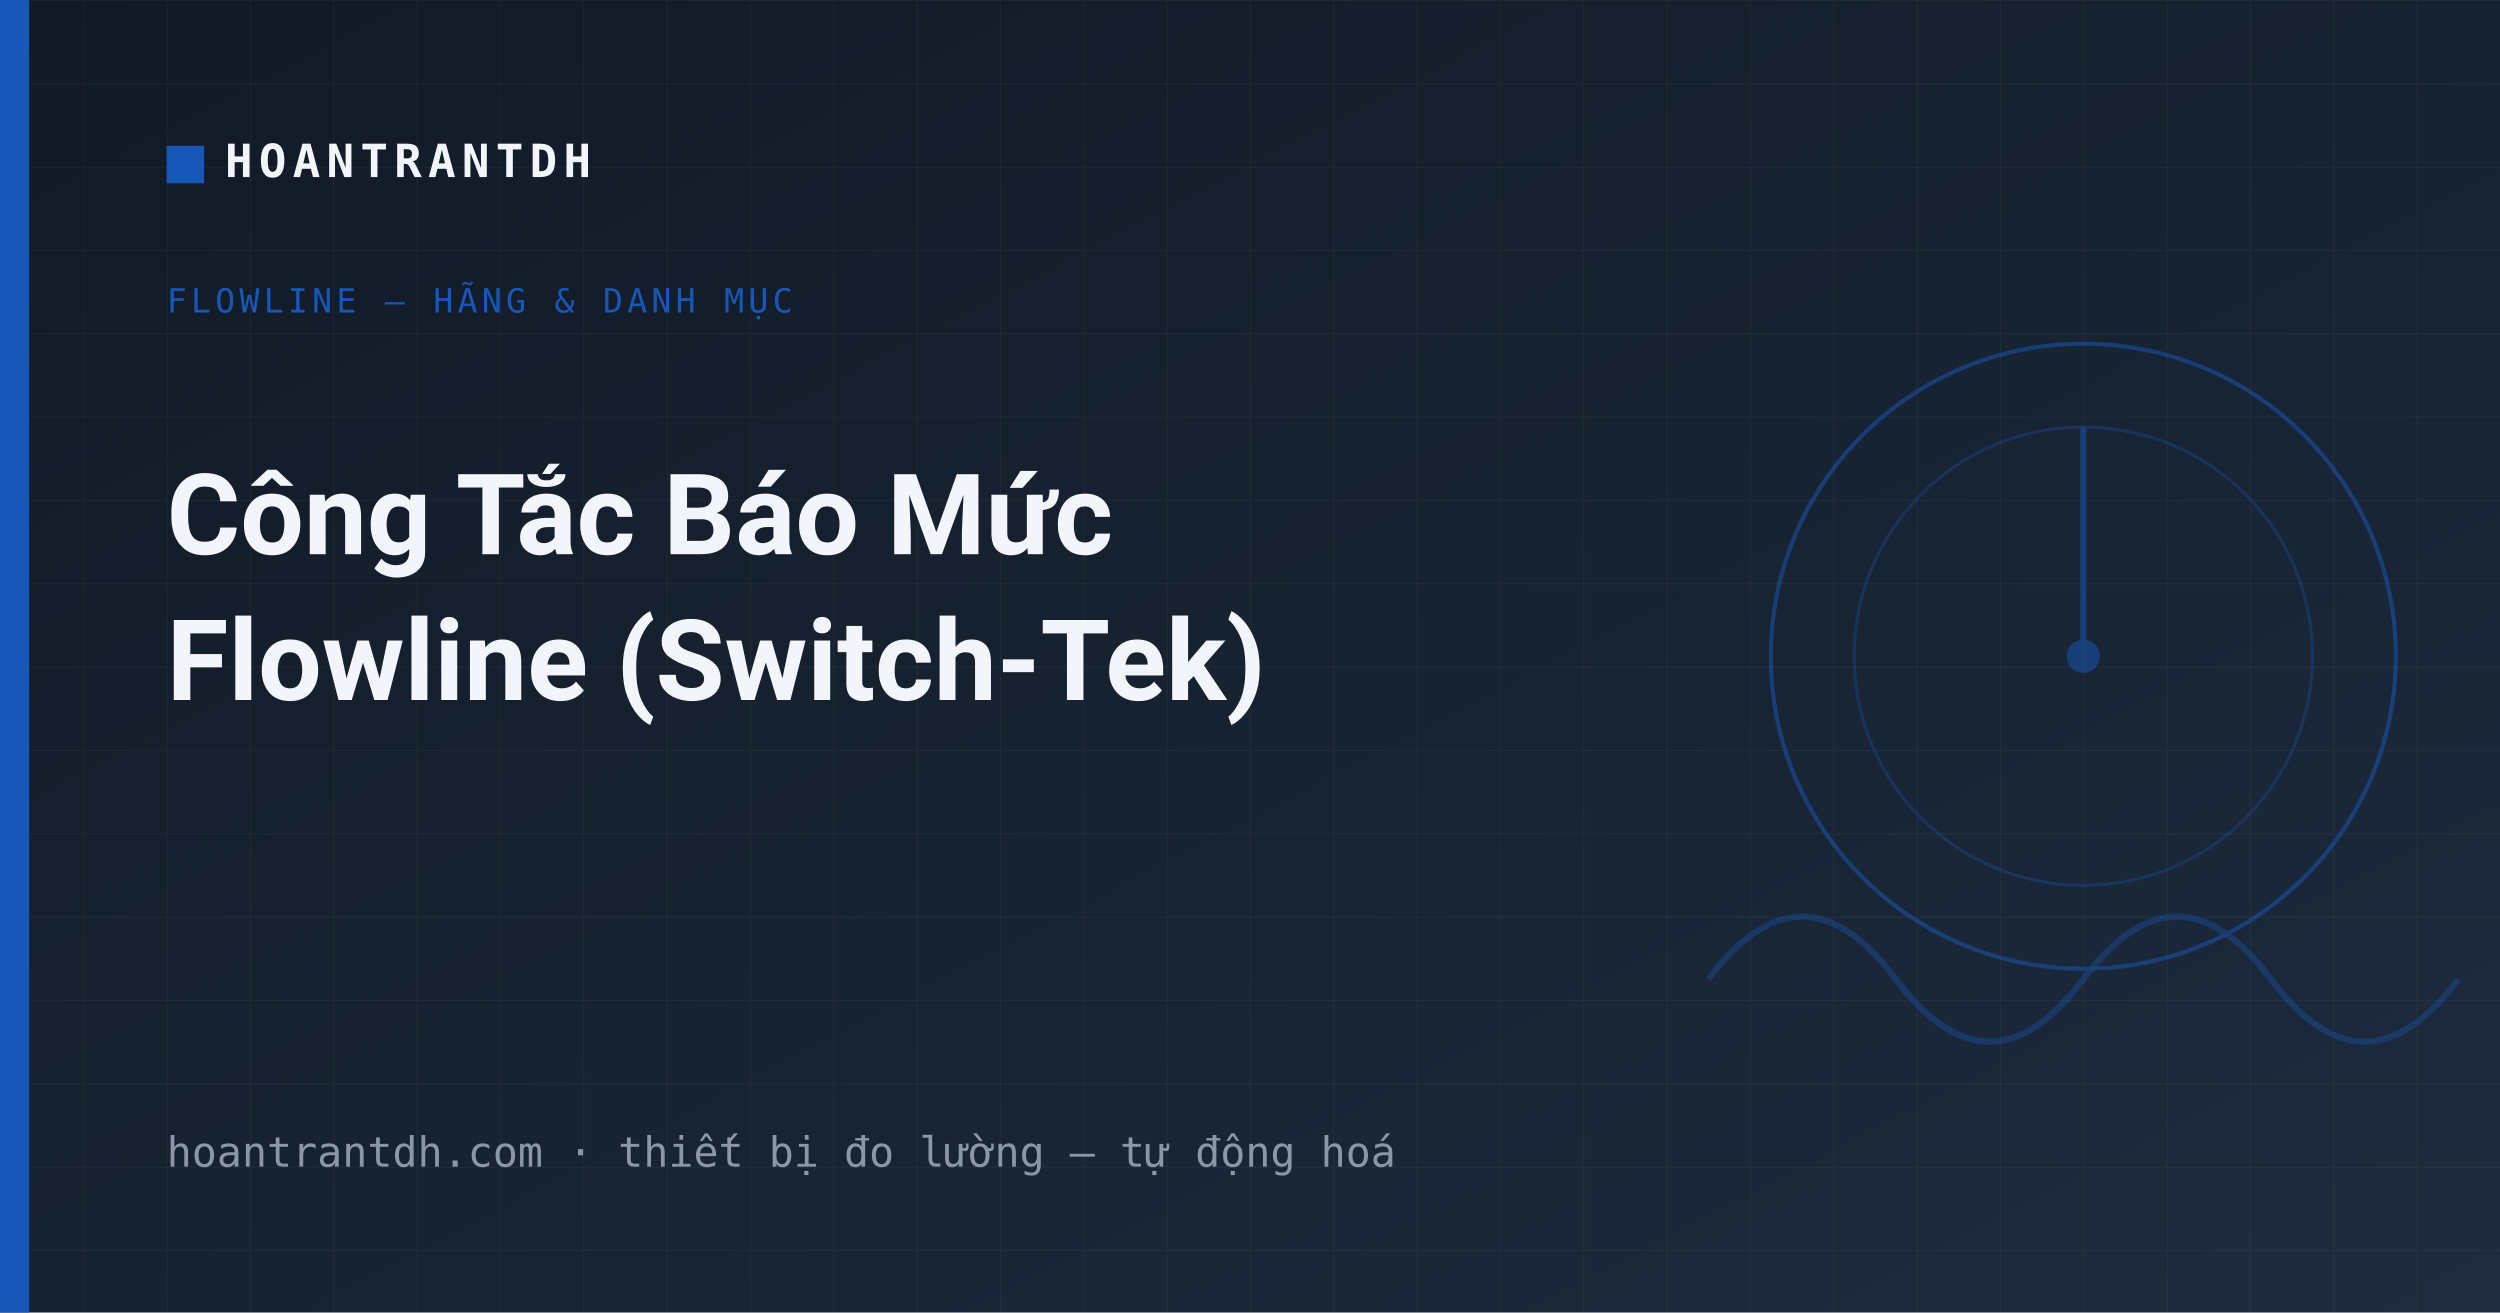
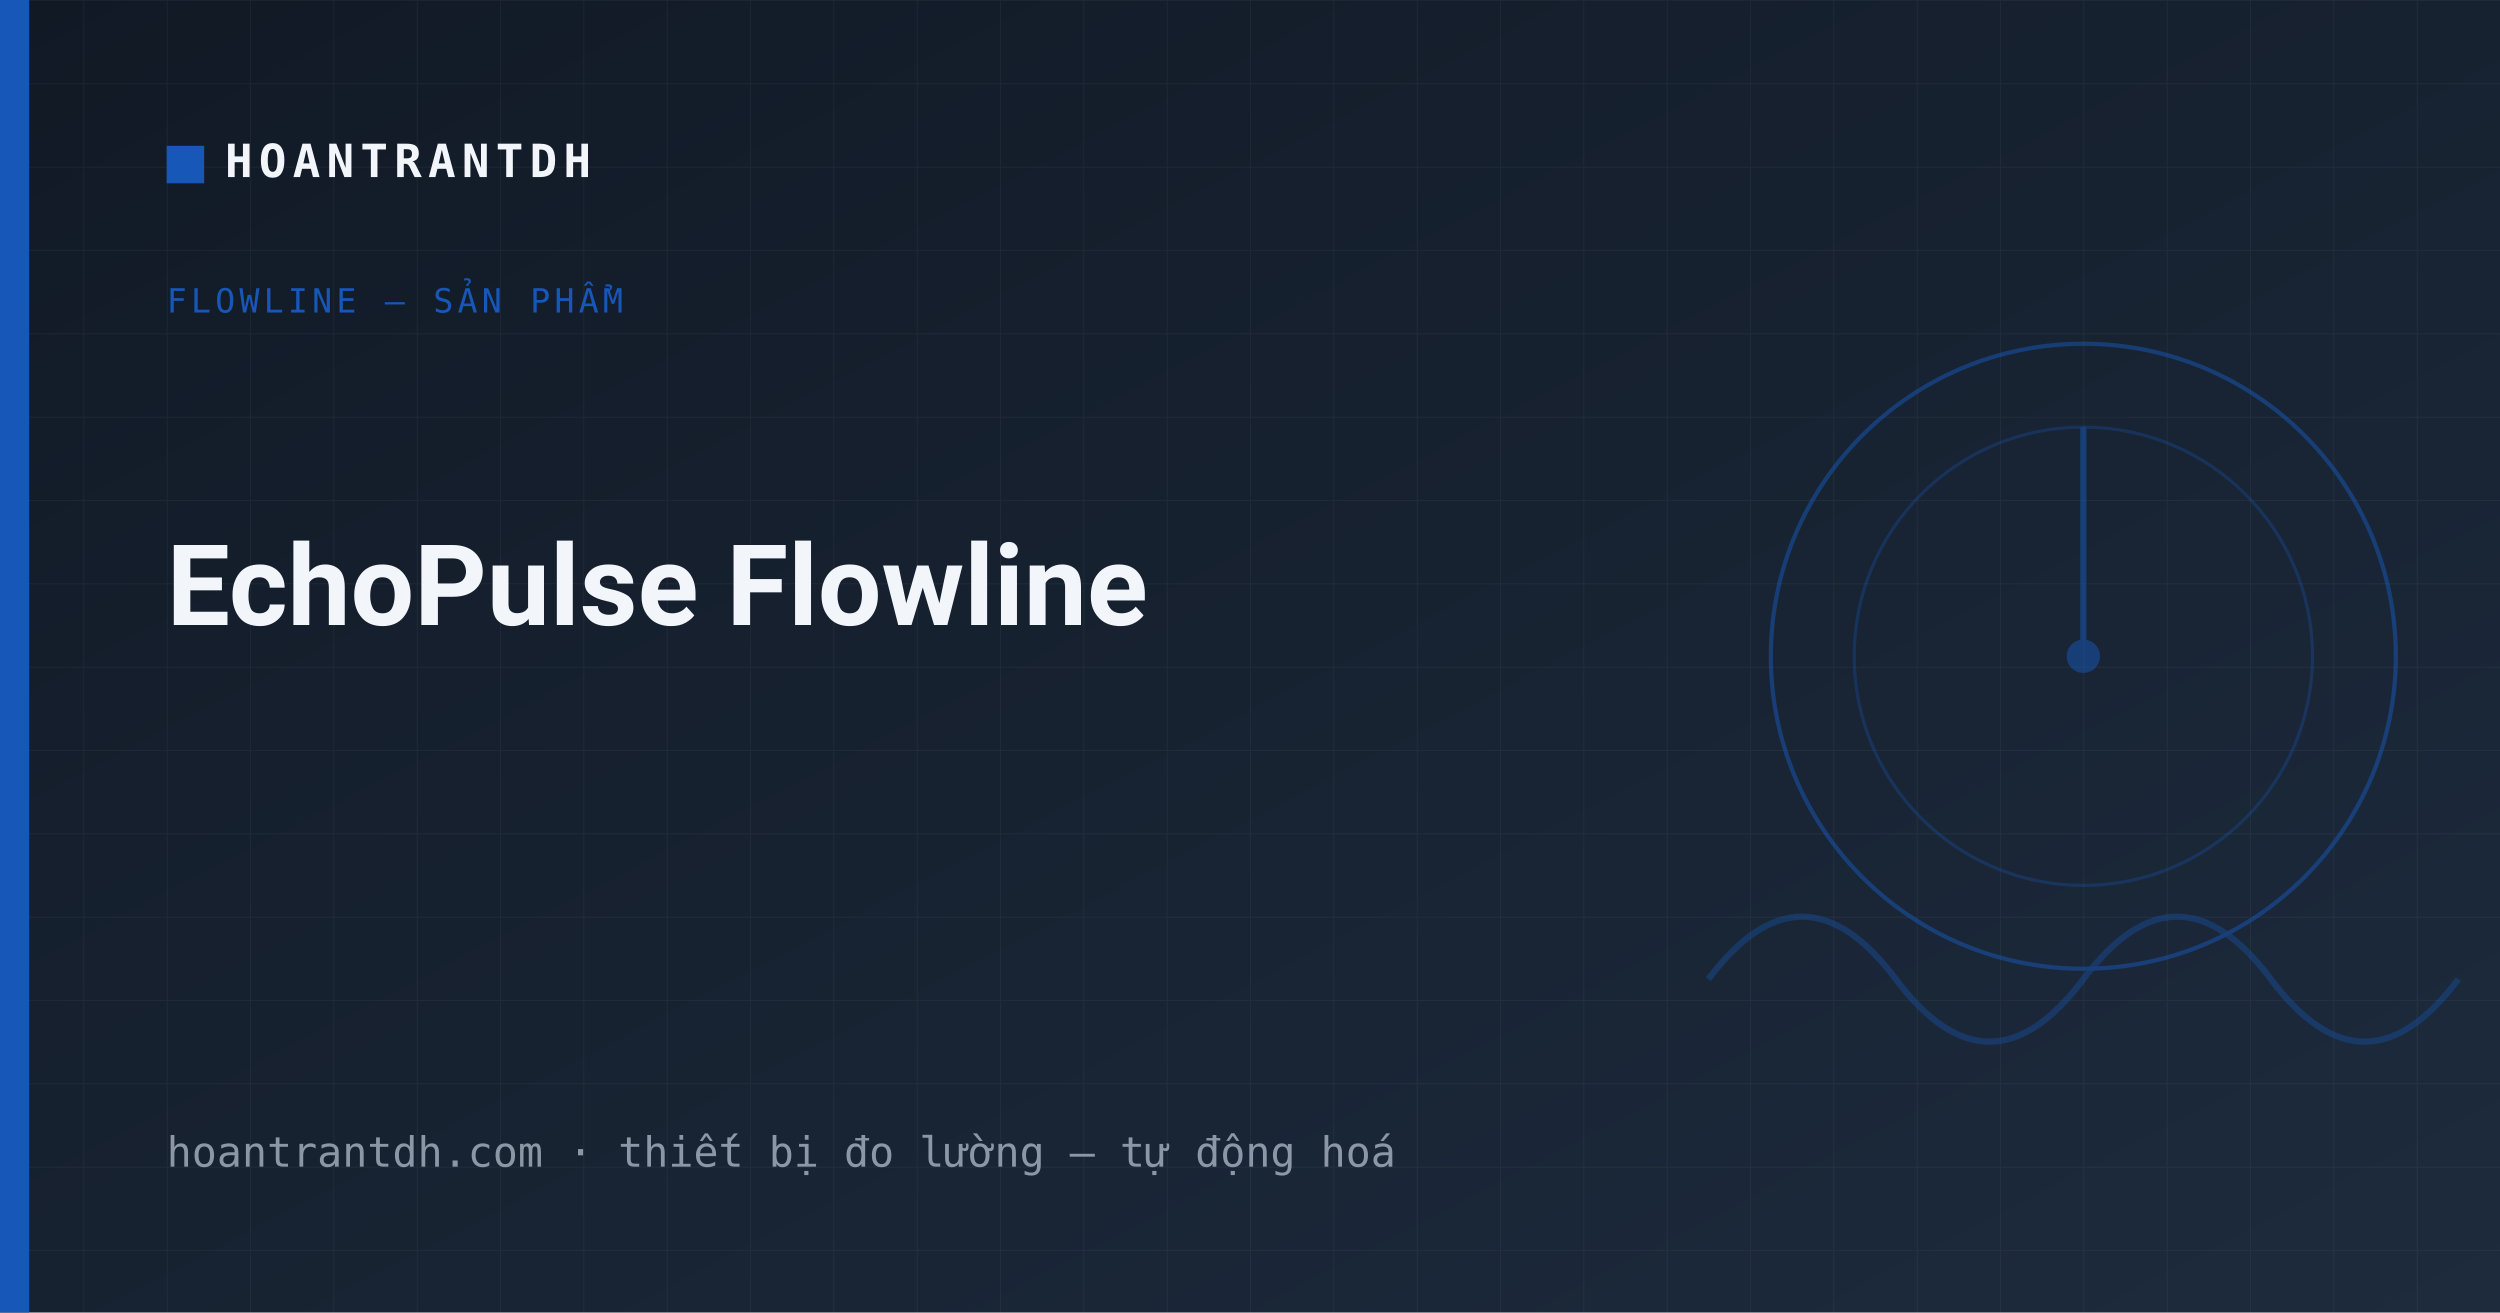
<svg xmlns="http://www.w3.org/2000/svg" width="1200" height="630" viewBox="0 0 1200 630" role="img">
  <defs>
    <linearGradient id="bg" x1="0" y1="0" x2="1" y2="1">
      <stop offset="0" stop-color="#111925" />
      <stop offset="1" stop-color="#1d2b3d" />
    </linearGradient>
    <pattern id="grid" width="40" height="40" patternUnits="userSpaceOnUse">
      <path d="M40 0H0V40" fill="none" stroke="#ffffff" stroke-opacity="0.04" stroke-width="1" />
    </pattern>
  </defs>
  <rect width="1200" height="630" fill="url(#bg)" />
  <rect width="1200" height="630" fill="url(#grid)" />
  <rect x="0" y="0" width="14" height="630" fill="#1657b8" />
  <g opacity="0.5">
    <circle cx="1000" cy="315" r="150" fill="none" stroke="#1657b8" stroke-width="2" />
    <circle cx="1000" cy="315" r="110" fill="none" stroke="#1657b8" stroke-width="1.5" stroke-opacity="0.6" />
    <path d="M1000 315 L1000 205" stroke="#1657b8" stroke-width="3" />
    <circle cx="1000" cy="315" r="8" fill="#1657b8" />
    <path d="M820 470 q45 -60 90 0 t90 0 t90 0 t90 0" fill="none" stroke="#1657b8" stroke-width="3" stroke-opacity="0.7" />
  </g>
  <g font-family="Consolas,Menlo,monospace">
    <rect x="80" y="70" width="18" height="18" fill="#1657b8" />
    <text x="108" y="85" font-size="22" font-weight="700" letter-spacing="3" fill="#f2f5fa">HOANTRANTDH</text>
-     <text x="80" y="150" font-size="16" letter-spacing="2" fill="#1657b8">FLOWLINE — HÃNG &amp; DANH MỤC</text>
+     <text x="80" y="150" font-size="16" letter-spacing="2" fill="#1657b8">FLOWLINE — SẢN PHẨM</text>
  </g>
-   <text x="80" y="266" font-family="Segoe UI,Roboto,Arial,sans-serif" font-size="54" font-weight="700" fill="#f2f5fa">Công Tắc Báo Mức</text>
-   <text x="80" y="336" font-family="Segoe UI,Roboto,Arial,sans-serif" font-size="54" font-weight="700" fill="#f2f5fa">Flowline (Switch-Tek)</text>
+   <text x="80" y="300" font-family="Segoe UI,Roboto,Arial,sans-serif" font-size="54" font-weight="700" fill="#f2f5fa">EchoPulse Flowline</text>
  <text x="80" y="560" font-family="Consolas,Menlo,monospace" font-size="20" fill="#8b97a6">hoantrantdh.com · thiết bị đo lường – tự động hoá</text>
</svg>
